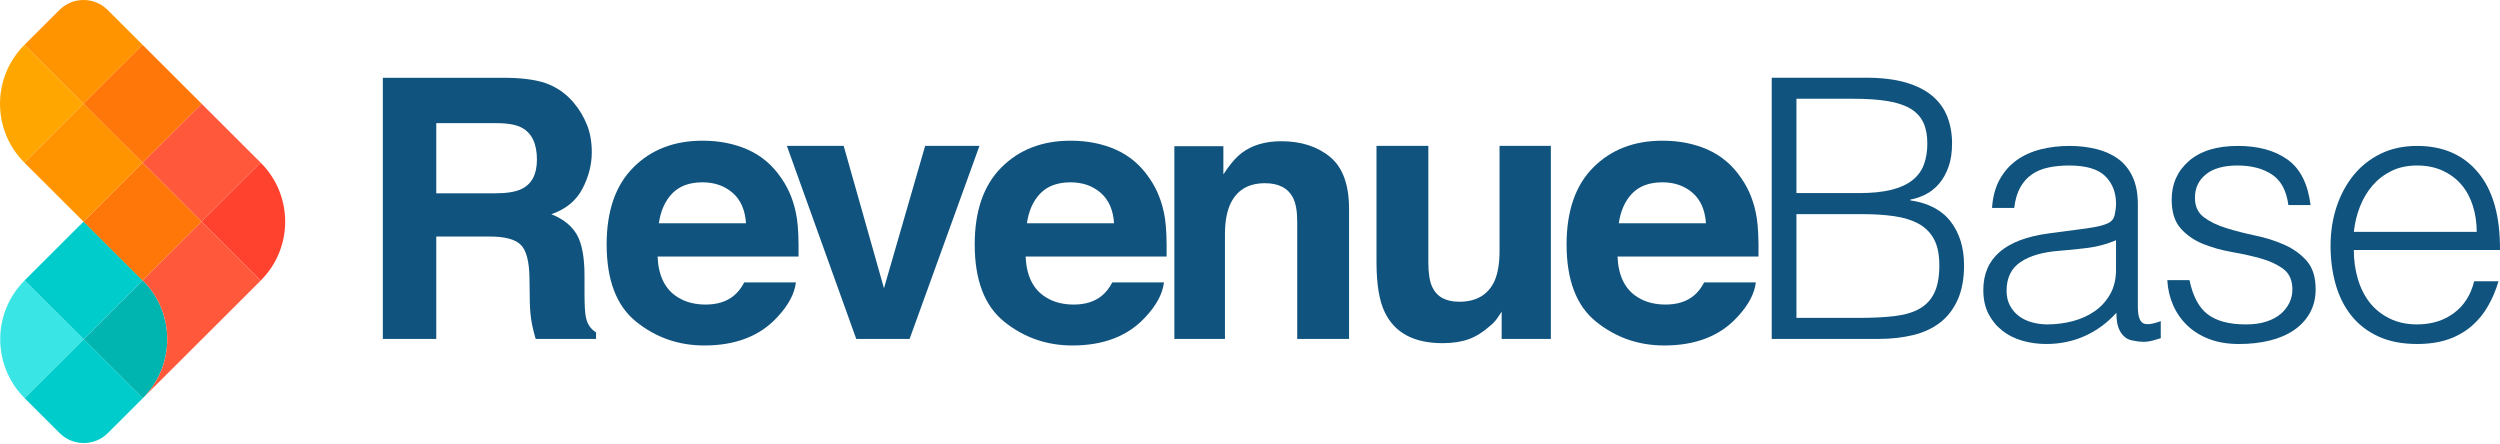
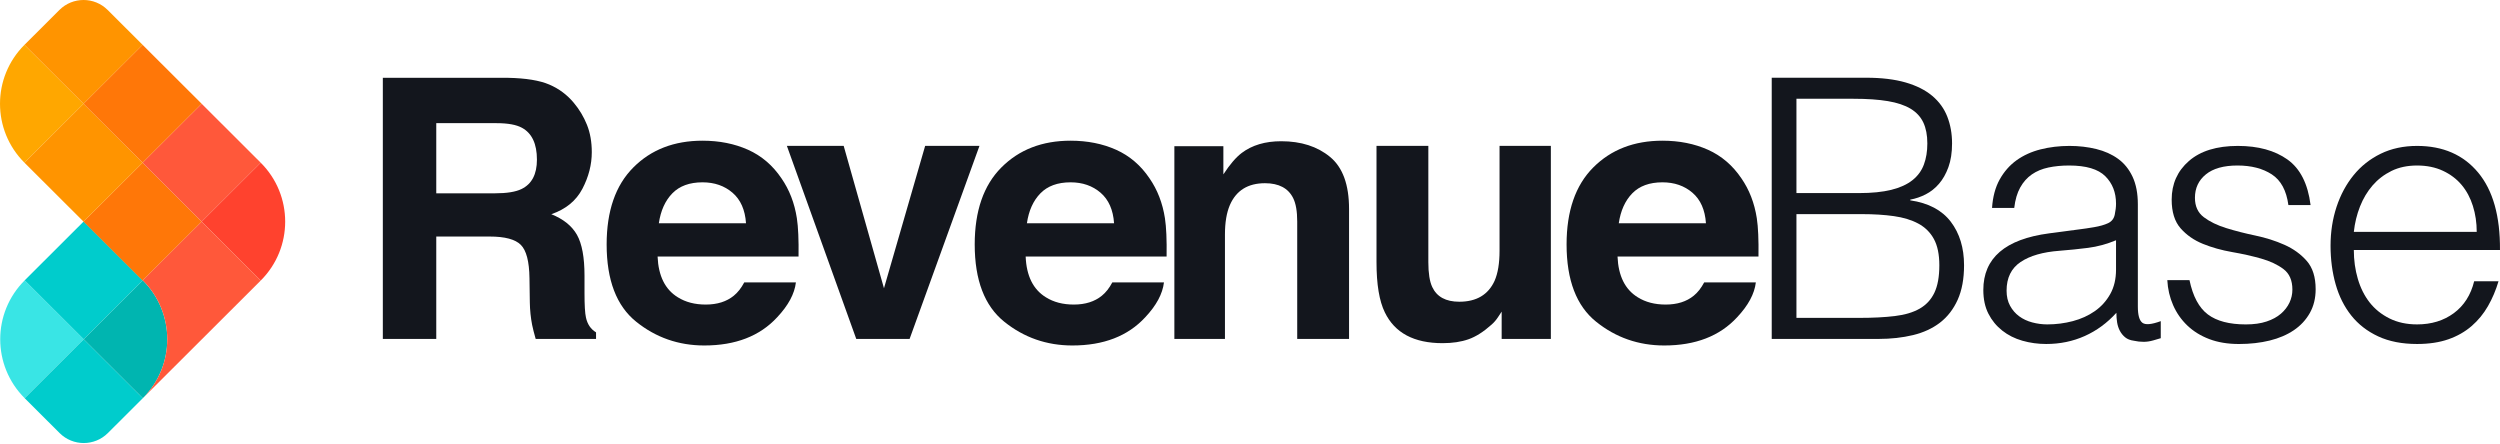
<svg xmlns="http://www.w3.org/2000/svg" width="100%" viewBox="0 0 158 28" fill="none" class="u-svg">
  <path d="M1.56 17.718L5.293 21.442L1.56 25.166C-0.502 23.109 -0.502 19.775 1.56 17.718Z" fill="#39E5E5" />
  <path d="M5.292 21.442L9.025 25.166L6.815 27.371C5.974 28.21 4.61 28.21 3.769 27.371L1.56 25.166L5.292 21.442Z" fill="#00CCCC" />
  <path d="M5.292 13.993L9.025 17.718L5.292 21.442L1.56 17.718L5.292 13.993Z" fill="#00CCCC" />
  <path d="M9.026 17.718C11.087 19.775 11.087 23.109 9.026 25.166L5.293 21.442L9.026 17.718Z" fill="#00B5B0" />
  <path d="M9.012 10.283L12.745 14.007L9.012 17.731L5.279 14.007L9.012 10.283Z" fill="#FF7708" />
  <path d="M12.745 6.558L16.477 10.283L12.745 14.007L9.012 10.283L12.745 6.558Z" fill="#FF583A" />
  <path d="M16.477 10.283C18.539 12.339 18.539 15.674 16.477 17.731L12.745 14.007L16.477 10.283Z" fill="#FF422E" />
  <path d="M1.546 2.834L5.279 6.558L1.546 10.282C-0.515 8.226 -0.515 4.891 1.546 2.834Z" fill="#FFA700" />
  <path d="M5.279 6.558L9.012 10.283L5.279 14.007L1.546 10.283L5.279 6.558Z" fill="#FF9400" />
  <path d="M6.803 0.629L9.013 2.834L5.28 6.558L1.547 2.834L3.756 0.629C4.598 -0.21 5.961 -0.21 6.803 0.629Z" fill="#FF9400" />
  <path d="M9.012 2.834L12.745 6.558L9.012 10.282L5.279 6.558L9.012 2.834Z" fill="#FF7708" />
  <path d="M9.025 17.718C11.086 19.775 11.086 23.109 9.025 25.166L12.745 21.455L16.477 17.731L12.745 14.007L9.012 17.731" fill="#FF583A" />
  <g id="" class="logo-group">
-     <path d="M27.572 7.784V12.217H31.291C32.03 12.217 32.584 12.128 32.954 11.949C33.607 11.635 33.934 11.016 33.934 10.091C33.934 9.09 33.618 8.419 32.986 8.075C32.63 7.881 32.097 7.784 31.387 7.784H27.572ZM34.715 5.344C35.324 5.605 35.84 5.989 36.263 6.497C36.613 6.915 36.891 7.378 37.095 7.885C37.299 8.393 37.401 8.971 37.401 9.62C37.401 10.404 37.203 11.174 36.807 11.932C36.41 12.69 35.755 13.225 34.843 13.538C35.606 13.844 36.146 14.279 36.465 14.842C36.782 15.406 36.941 16.266 36.941 17.423V18.531C36.941 19.285 36.971 19.797 37.032 20.065C37.123 20.491 37.336 20.804 37.67 21.005V21.419H33.855C33.751 21.054 33.676 20.759 33.631 20.535C33.541 20.073 33.493 19.599 33.485 19.113L33.463 17.579C33.449 16.527 33.267 15.826 32.916 15.475C32.566 15.124 31.91 14.949 30.948 14.949H27.572V21.419H24.195V4.918H32.106C33.236 4.941 34.106 5.083 34.715 5.344Z" fill="#0f537e" />
-     <path d="M42.49 12.221C42.039 12.685 41.755 13.315 41.639 14.109H47.148C47.09 13.262 46.806 12.62 46.296 12.181C45.786 11.742 45.154 11.523 44.399 11.523C43.578 11.523 42.942 11.756 42.49 12.221ZM47.274 9.464C48.127 9.846 48.832 10.447 49.388 11.27C49.889 11.994 50.214 12.835 50.362 13.792C50.448 14.353 50.483 15.16 50.468 16.214H41.56C41.61 17.438 42.036 18.296 42.839 18.789C43.328 19.095 43.915 19.248 44.602 19.248C45.331 19.248 45.922 19.061 46.377 18.688C46.626 18.487 46.846 18.206 47.036 17.849H50.301C50.215 18.572 49.819 19.308 49.115 20.054C48.02 21.24 46.486 21.834 44.514 21.834C42.886 21.834 41.45 21.333 40.206 20.332C38.962 19.332 38.34 17.703 38.34 15.447C38.34 13.334 38.901 11.712 40.025 10.585C41.148 9.457 42.606 8.892 44.398 8.892C45.463 8.892 46.421 9.083 47.274 9.464Z" fill="#0f537e" />
-     <path d="M58.47 9.217H61.903L57.487 21.419H54.115L49.73 9.217H53.32L55.867 18.218L58.47 9.217Z" fill="#0f537e" />
-     <path d="M65.752 12.221C65.3 12.685 65.016 13.315 64.901 14.109H70.409C70.351 13.262 70.067 12.62 69.558 12.181C69.048 11.742 68.416 11.523 67.661 11.523C66.84 11.523 66.204 11.756 65.752 12.221ZM70.536 9.464C71.389 9.846 72.094 10.447 72.649 11.27C73.15 11.994 73.475 12.835 73.624 13.792C73.71 14.353 73.745 15.16 73.729 16.214H64.822C64.871 17.438 65.298 18.296 66.101 18.789C66.589 19.095 67.177 19.248 67.864 19.248C68.592 19.248 69.184 19.061 69.639 18.688C69.888 18.487 70.108 18.206 70.298 17.849H73.562C73.476 18.572 73.081 19.308 72.377 20.054C71.281 21.24 69.748 21.834 67.776 21.834C66.148 21.834 64.712 21.333 63.468 20.332C62.224 19.332 61.602 17.703 61.602 15.447C61.602 13.334 62.163 11.712 63.286 10.585C64.409 9.457 65.867 8.892 67.66 8.892C68.724 8.892 69.683 9.083 70.536 9.464Z" fill="#0f537e" />
-     <path d="M84.059 9.917C84.86 10.577 85.26 11.673 85.26 13.203V21.419H81.984V13.997C81.984 13.356 81.899 12.863 81.728 12.52C81.416 11.893 80.822 11.579 79.946 11.579C78.869 11.579 78.13 12.038 77.729 12.956C77.521 13.441 77.417 14.061 77.417 14.815V21.419H74.22V9.239H77.317V11.02C77.726 10.393 78.114 9.941 78.479 9.665C79.134 9.172 79.965 8.926 80.97 8.926C82.229 8.926 83.258 9.256 84.059 9.917Z" fill="#0f537e" />
-     <path d="M90.271 9.217V16.572C90.271 17.266 90.353 17.789 90.517 18.139C90.808 18.759 91.377 19.069 92.225 19.069C93.312 19.069 94.056 18.628 94.458 17.747C94.667 17.27 94.771 16.639 94.771 15.856V9.217H98.014V21.419H94.905V19.695C94.876 19.733 94.801 19.845 94.682 20.032C94.562 20.218 94.421 20.383 94.257 20.524C93.757 20.972 93.274 21.278 92.808 21.442C92.341 21.606 91.795 21.688 91.169 21.688C89.364 21.688 88.148 21.039 87.521 19.74C87.17 19.024 86.995 17.968 86.995 16.572V9.217H90.271Z" fill="#0f537e" />
-     <path d="M103.158 12.221C102.707 12.685 102.423 13.315 102.307 14.109H107.816C107.758 13.262 107.474 12.62 106.964 12.181C106.454 11.742 105.822 11.523 105.067 11.523C104.246 11.523 103.61 11.756 103.158 12.221ZM107.942 9.464C108.795 9.846 109.5 10.447 110.056 11.27C110.557 11.994 110.882 12.835 111.03 13.792C111.116 14.353 111.151 15.16 111.136 16.214H102.228C102.278 17.438 102.704 18.296 103.507 18.789C103.995 19.095 104.583 19.248 105.27 19.248C105.999 19.248 106.59 19.061 107.045 18.688C107.294 18.487 107.514 18.206 107.704 17.849H110.969C110.883 18.572 110.487 19.308 109.783 20.054C108.688 21.24 107.154 21.834 105.182 21.834C103.554 21.834 102.118 21.333 100.874 20.332C99.63 19.332 99.008 17.703 99.008 15.447C99.008 13.334 99.569 11.712 100.692 10.585C101.816 9.457 103.274 8.892 105.066 8.892C106.131 8.892 107.089 9.083 107.942 9.464Z" fill="#0f537e" />
-     <path d="M113.535 20.09H117.51C118.368 20.09 119.115 20.052 119.751 19.975C120.386 19.899 120.912 19.742 121.325 19.505C121.738 19.268 122.049 18.932 122.255 18.497C122.463 18.061 122.566 17.484 122.566 16.765C122.566 16.078 122.451 15.524 122.221 15.103C121.991 14.683 121.662 14.358 121.233 14.129C120.804 13.899 120.291 13.743 119.693 13.659C119.096 13.575 118.43 13.533 117.694 13.533H113.535V20.09ZM113.535 12.203H117.488C118.299 12.203 118.981 12.134 119.533 11.997C120.084 11.859 120.528 11.657 120.865 11.389C121.202 11.122 121.444 10.793 121.589 10.403C121.735 10.013 121.808 9.566 121.808 9.062C121.808 8.543 121.723 8.103 121.555 7.744C121.386 7.385 121.118 7.094 120.751 6.872C120.383 6.651 119.904 6.49 119.314 6.391C118.724 6.292 118.001 6.242 117.143 6.242H113.535V12.203ZM111.973 21.42V4.912H117.947C118.912 4.912 119.739 5.012 120.429 5.21C121.118 5.409 121.681 5.692 122.118 6.058C122.554 6.425 122.872 6.865 123.071 7.377C123.27 7.889 123.37 8.451 123.37 9.062C123.37 9.643 123.293 10.144 123.14 10.563C122.987 10.984 122.788 11.335 122.543 11.618C122.298 11.901 122.018 12.123 121.704 12.283C121.39 12.444 121.064 12.555 120.728 12.616V12.661C121.877 12.83 122.73 13.28 123.29 14.014C123.848 14.748 124.128 15.665 124.128 16.765C124.128 17.622 123.994 18.347 123.726 18.944C123.458 19.54 123.086 20.021 122.612 20.388C122.137 20.754 121.566 21.018 120.9 21.179C120.234 21.339 119.51 21.42 118.728 21.42H111.973Z" fill="#0f537e" />
-     <path d="M133.733 15.184C133.151 15.428 132.561 15.588 131.964 15.665C131.366 15.741 130.769 15.802 130.172 15.848C129.114 15.925 128.291 16.162 127.701 16.559C127.111 16.957 126.816 17.56 126.816 18.37C126.816 18.737 126.889 19.054 127.035 19.322C127.18 19.589 127.371 19.811 127.609 19.987C127.847 20.162 128.122 20.293 128.436 20.376C128.75 20.46 129.069 20.502 129.39 20.502C129.941 20.502 130.478 20.433 130.999 20.296C131.519 20.159 131.983 19.949 132.389 19.666C132.795 19.383 133.12 19.024 133.365 18.588C133.61 18.152 133.733 17.637 133.733 17.04V15.184ZM131.412 14.496C131.672 14.465 131.983 14.419 132.343 14.358C132.703 14.297 132.998 14.213 133.228 14.106C133.458 13.999 133.599 13.819 133.652 13.567C133.706 13.315 133.733 13.082 133.733 12.868C133.733 12.165 133.507 11.588 133.055 11.137C132.603 10.686 131.841 10.46 130.769 10.46C130.294 10.46 129.857 10.503 129.459 10.587C129.061 10.671 128.712 10.816 128.414 11.022C128.115 11.229 127.87 11.504 127.678 11.848C127.486 12.191 127.36 12.623 127.299 13.143H125.897C125.943 12.44 126.104 11.84 126.38 11.343C126.656 10.847 127.012 10.442 127.448 10.128C127.885 9.815 128.39 9.586 128.965 9.44C129.539 9.295 130.149 9.222 130.792 9.222C131.389 9.222 131.952 9.288 132.481 9.417C133.009 9.547 133.469 9.753 133.86 10.036C134.251 10.319 134.557 10.697 134.779 11.171C135.001 11.645 135.112 12.226 135.112 12.914V19.379C135.112 19.914 135.207 20.254 135.399 20.399C135.591 20.545 135.978 20.51 136.56 20.296V21.374C136.452 21.404 136.295 21.45 136.089 21.512C135.882 21.572 135.678 21.603 135.48 21.603C135.265 21.603 135.058 21.58 134.859 21.534C134.629 21.504 134.446 21.431 134.307 21.316C134.17 21.202 134.058 21.064 133.974 20.904C133.89 20.743 133.833 20.568 133.802 20.376C133.771 20.186 133.756 19.983 133.756 19.769C133.174 20.411 132.507 20.9 131.757 21.236C131.006 21.572 130.194 21.74 129.321 21.74C128.8 21.74 128.299 21.672 127.816 21.534C127.334 21.396 126.908 21.183 126.541 20.892C126.173 20.602 125.882 20.247 125.668 19.826C125.453 19.406 125.346 18.906 125.346 18.325C125.346 16.307 126.732 15.115 129.505 14.748L131.412 14.496Z" fill="#0f537e" />
-     <path d="M138.376 17.705C138.59 18.73 138.977 19.452 139.536 19.872C140.095 20.293 140.896 20.503 141.937 20.503C142.443 20.503 142.88 20.442 143.247 20.319C143.615 20.197 143.917 20.032 144.155 19.826C144.392 19.62 144.572 19.387 144.695 19.127C144.817 18.867 144.879 18.592 144.879 18.301C144.879 17.721 144.691 17.289 144.316 17.006C143.94 16.723 143.469 16.502 142.902 16.341C142.335 16.181 141.723 16.043 141.064 15.929C140.405 15.814 139.792 15.642 139.226 15.413C138.659 15.183 138.188 14.855 137.812 14.427C137.437 13.999 137.25 13.395 137.25 12.616C137.25 11.622 137.613 10.808 138.341 10.174C139.069 9.54 140.099 9.222 141.432 9.222C142.718 9.222 143.764 9.509 144.569 10.082C145.373 10.655 145.859 11.614 146.028 12.959H144.626C144.503 12.043 144.155 11.397 143.58 11.022C143.006 10.648 142.282 10.46 141.409 10.46C140.536 10.46 139.869 10.648 139.41 11.022C138.95 11.397 138.72 11.89 138.72 12.501C138.72 13.036 138.908 13.445 139.283 13.728C139.659 14.011 140.13 14.24 140.696 14.415C141.263 14.591 141.876 14.748 142.535 14.886C143.193 15.023 143.806 15.218 144.373 15.47C144.94 15.722 145.411 16.062 145.786 16.49C146.162 16.918 146.349 17.515 146.349 18.279C146.349 18.844 146.227 19.345 145.982 19.78C145.736 20.216 145.399 20.579 144.971 20.869C144.542 21.16 144.032 21.378 143.443 21.523C142.853 21.668 142.205 21.741 141.501 21.741C140.796 21.741 140.171 21.637 139.628 21.431C139.084 21.224 138.621 20.938 138.238 20.571C137.855 20.204 137.556 19.776 137.342 19.287C137.127 18.798 137.004 18.271 136.974 17.705H138.376Z" fill="#0f537e" />
-     <path d="M156.529 14.656C156.529 14.075 156.448 13.529 156.287 13.017C156.126 12.505 155.889 12.062 155.575 11.687C155.261 11.313 154.866 11.014 154.391 10.793C153.917 10.572 153.373 10.46 152.76 10.46C152.147 10.46 151.607 10.575 151.14 10.804C150.673 11.034 150.275 11.34 149.945 11.722C149.616 12.104 149.351 12.547 149.152 13.051C148.953 13.556 148.823 14.091 148.762 14.656H156.529ZM148.762 15.802C148.762 16.445 148.846 17.052 149.015 17.625C149.183 18.198 149.432 18.695 149.761 19.115C150.091 19.536 150.508 19.872 151.014 20.124C151.519 20.376 152.101 20.502 152.76 20.502C153.664 20.502 154.438 20.266 155.081 19.792C155.724 19.318 156.153 18.645 156.368 17.774H157.907C157.739 18.34 157.517 18.863 157.241 19.345C156.965 19.826 156.621 20.247 156.207 20.606C155.793 20.965 155.303 21.244 154.736 21.443C154.17 21.641 153.511 21.74 152.76 21.74C151.81 21.74 150.991 21.58 150.301 21.259C149.612 20.938 149.045 20.499 148.601 19.941C148.157 19.383 147.827 18.726 147.613 17.969C147.398 17.213 147.291 16.399 147.291 15.527C147.291 14.656 147.418 13.839 147.67 13.074C147.923 12.31 148.283 11.641 148.75 11.068C149.218 10.495 149.788 10.044 150.462 9.715C151.136 9.387 151.902 9.222 152.76 9.222C154.399 9.222 155.686 9.784 156.621 10.908C157.555 12.031 158.014 13.663 157.999 15.802H148.762Z" fill="#0f537e" />
+     <path d="M27.572 7.784V12.217H31.291C32.03 12.217 32.584 12.128 32.954 11.949C33.607 11.635 33.934 11.016 33.934 10.091C33.934 9.09 33.618 8.419 32.986 8.075C32.63 7.881 32.097 7.784 31.387 7.784H27.572ZM34.715 5.344C35.324 5.605 35.84 5.989 36.263 6.497C36.613 6.915 36.891 7.378 37.095 7.885C37.299 8.393 37.401 8.971 37.401 9.62C37.401 10.404 37.203 11.174 36.807 11.932C36.41 12.69 35.755 13.225 34.843 13.538C35.606 13.844 36.146 14.279 36.465 14.842C36.782 15.406 36.941 16.266 36.941 17.423V18.531C36.941 19.285 36.971 19.797 37.032 20.065C37.123 20.491 37.336 20.804 37.67 21.005V21.419H33.855C33.751 21.054 33.676 20.759 33.631 20.535C33.541 20.073 33.493 19.599 33.485 19.113L33.463 17.579C33.449 16.527 33.267 15.826 32.916 15.475C32.566 15.124 31.91 14.949 30.948 14.949H27.572V21.419H24.195V4.918H32.106C33.236 4.941 34.106 5.083 34.715 5.344Z" fill="#13161d" />
+     <path d="M42.49 12.221C42.039 12.685 41.755 13.315 41.639 14.109H47.148C47.09 13.262 46.806 12.62 46.296 12.181C45.786 11.742 45.154 11.523 44.399 11.523C43.578 11.523 42.942 11.756 42.49 12.221ZM47.274 9.464C48.127 9.846 48.832 10.447 49.388 11.27C49.889 11.994 50.214 12.835 50.362 13.792C50.448 14.353 50.483 15.16 50.468 16.214H41.56C41.61 17.438 42.036 18.296 42.839 18.789C43.328 19.095 43.915 19.248 44.602 19.248C45.331 19.248 45.922 19.061 46.377 18.688C46.626 18.487 46.846 18.206 47.036 17.849H50.301C50.215 18.572 49.819 19.308 49.115 20.054C48.02 21.24 46.486 21.834 44.514 21.834C42.886 21.834 41.45 21.333 40.206 20.332C38.962 19.332 38.34 17.703 38.34 15.447C38.34 13.334 38.901 11.712 40.025 10.585C41.148 9.457 42.606 8.892 44.398 8.892C45.463 8.892 46.421 9.083 47.274 9.464Z" fill="#13161d" />
+     <path d="M58.47 9.217H61.903L57.487 21.419H54.115L49.73 9.217H53.32L55.867 18.218L58.47 9.217Z" fill="#13161d" />
+     <path d="M65.752 12.221C65.3 12.685 65.016 13.315 64.901 14.109H70.409C70.351 13.262 70.067 12.62 69.558 12.181C69.048 11.742 68.416 11.523 67.661 11.523C66.84 11.523 66.204 11.756 65.752 12.221ZM70.536 9.464C71.389 9.846 72.094 10.447 72.649 11.27C73.15 11.994 73.475 12.835 73.624 13.792C73.71 14.353 73.745 15.16 73.729 16.214H64.822C64.871 17.438 65.298 18.296 66.101 18.789C66.589 19.095 67.177 19.248 67.864 19.248C68.592 19.248 69.184 19.061 69.639 18.688C69.888 18.487 70.108 18.206 70.298 17.849H73.562C73.476 18.572 73.081 19.308 72.377 20.054C71.281 21.24 69.748 21.834 67.776 21.834C66.148 21.834 64.712 21.333 63.468 20.332C62.224 19.332 61.602 17.703 61.602 15.447C61.602 13.334 62.163 11.712 63.286 10.585C64.409 9.457 65.867 8.892 67.66 8.892C68.724 8.892 69.683 9.083 70.536 9.464Z" fill="#13161d" />
+     <path d="M84.059 9.917C84.86 10.577 85.26 11.673 85.26 13.203V21.419H81.984V13.997C81.984 13.356 81.899 12.863 81.728 12.52C81.416 11.893 80.822 11.579 79.946 11.579C78.869 11.579 78.13 12.038 77.729 12.956C77.521 13.441 77.417 14.061 77.417 14.815V21.419H74.22V9.239H77.317V11.02C77.726 10.393 78.114 9.941 78.479 9.665C79.134 9.172 79.965 8.926 80.97 8.926C82.229 8.926 83.258 9.256 84.059 9.917Z" fill="#13161d" />
+     <path d="M90.271 9.217V16.572C90.271 17.266 90.353 17.789 90.517 18.139C90.808 18.759 91.377 19.069 92.225 19.069C93.312 19.069 94.056 18.628 94.458 17.747C94.667 17.27 94.771 16.639 94.771 15.856V9.217H98.014V21.419H94.905V19.695C94.876 19.733 94.801 19.845 94.682 20.032C94.562 20.218 94.421 20.383 94.257 20.524C93.757 20.972 93.274 21.278 92.808 21.442C92.341 21.606 91.795 21.688 91.169 21.688C89.364 21.688 88.148 21.039 87.521 19.74C87.17 19.024 86.995 17.968 86.995 16.572V9.217H90.271Z" fill="#13161d" />
+     <path d="M103.158 12.221C102.707 12.685 102.423 13.315 102.307 14.109H107.816C107.758 13.262 107.474 12.62 106.964 12.181C106.454 11.742 105.822 11.523 105.067 11.523C104.246 11.523 103.61 11.756 103.158 12.221ZM107.942 9.464C108.795 9.846 109.5 10.447 110.056 11.27C110.557 11.994 110.882 12.835 111.03 13.792C111.116 14.353 111.151 15.16 111.136 16.214H102.228C102.278 17.438 102.704 18.296 103.507 18.789C103.995 19.095 104.583 19.248 105.27 19.248C105.999 19.248 106.59 19.061 107.045 18.688C107.294 18.487 107.514 18.206 107.704 17.849H110.969C110.883 18.572 110.487 19.308 109.783 20.054C108.688 21.24 107.154 21.834 105.182 21.834C103.554 21.834 102.118 21.333 100.874 20.332C99.63 19.332 99.008 17.703 99.008 15.447C99.008 13.334 99.569 11.712 100.692 10.585C101.816 9.457 103.274 8.892 105.066 8.892C106.131 8.892 107.089 9.083 107.942 9.464Z" fill="#13161d" />
+     <path d="M113.535 20.09H117.51C118.368 20.09 119.115 20.052 119.751 19.975C120.386 19.899 120.912 19.742 121.325 19.505C121.738 19.268 122.049 18.932 122.255 18.497C122.463 18.061 122.566 17.484 122.566 16.765C122.566 16.078 122.451 15.524 122.221 15.103C121.991 14.683 121.662 14.358 121.233 14.129C120.804 13.899 120.291 13.743 119.693 13.659C119.096 13.575 118.43 13.533 117.694 13.533H113.535V20.09ZM113.535 12.203H117.488C118.299 12.203 118.981 12.134 119.533 11.997C120.084 11.859 120.528 11.657 120.865 11.389C121.202 11.122 121.444 10.793 121.589 10.403C121.735 10.013 121.808 9.566 121.808 9.062C121.808 8.543 121.723 8.103 121.555 7.744C121.386 7.385 121.118 7.094 120.751 6.872C120.383 6.651 119.904 6.49 119.314 6.391C118.724 6.292 118.001 6.242 117.143 6.242H113.535V12.203ZM111.973 21.42V4.912H117.947C118.912 4.912 119.739 5.012 120.429 5.21C121.118 5.409 121.681 5.692 122.118 6.058C122.554 6.425 122.872 6.865 123.071 7.377C123.27 7.889 123.37 8.451 123.37 9.062C123.37 9.643 123.293 10.144 123.14 10.563C122.987 10.984 122.788 11.335 122.543 11.618C122.298 11.901 122.018 12.123 121.704 12.283C121.39 12.444 121.064 12.555 120.728 12.616V12.661C121.877 12.83 122.73 13.28 123.29 14.014C123.848 14.748 124.128 15.665 124.128 16.765C124.128 17.622 123.994 18.347 123.726 18.944C123.458 19.54 123.086 20.021 122.612 20.388C122.137 20.754 121.566 21.018 120.9 21.179C120.234 21.339 119.51 21.42 118.728 21.42H111.973Z" fill="#13161d" />
+     <path d="M133.733 15.184C133.151 15.428 132.561 15.588 131.964 15.665C131.366 15.741 130.769 15.802 130.172 15.848C129.114 15.925 128.291 16.162 127.701 16.559C127.111 16.957 126.816 17.56 126.816 18.37C126.816 18.737 126.889 19.054 127.035 19.322C127.18 19.589 127.371 19.811 127.609 19.987C127.847 20.162 128.122 20.293 128.436 20.376C128.75 20.46 129.069 20.502 129.39 20.502C129.941 20.502 130.478 20.433 130.999 20.296C131.519 20.159 131.983 19.949 132.389 19.666C132.795 19.383 133.12 19.024 133.365 18.588C133.61 18.152 133.733 17.637 133.733 17.04V15.184ZM131.412 14.496C131.672 14.465 131.983 14.419 132.343 14.358C132.703 14.297 132.998 14.213 133.228 14.106C133.458 13.999 133.599 13.819 133.652 13.567C133.706 13.315 133.733 13.082 133.733 12.868C133.733 12.165 133.507 11.588 133.055 11.137C132.603 10.686 131.841 10.46 130.769 10.46C130.294 10.46 129.857 10.503 129.459 10.587C129.061 10.671 128.712 10.816 128.414 11.022C128.115 11.229 127.87 11.504 127.678 11.848C127.486 12.191 127.36 12.623 127.299 13.143H125.897C125.943 12.44 126.104 11.84 126.38 11.343C126.656 10.847 127.012 10.442 127.448 10.128C127.885 9.815 128.39 9.586 128.965 9.44C129.539 9.295 130.149 9.222 130.792 9.222C131.389 9.222 131.952 9.288 132.481 9.417C133.009 9.547 133.469 9.753 133.86 10.036C134.251 10.319 134.557 10.697 134.779 11.171C135.001 11.645 135.112 12.226 135.112 12.914V19.379C135.112 19.914 135.207 20.254 135.399 20.399C135.591 20.545 135.978 20.51 136.56 20.296V21.374C136.452 21.404 136.295 21.45 136.089 21.512C135.882 21.572 135.678 21.603 135.48 21.603C135.265 21.603 135.058 21.58 134.859 21.534C134.629 21.504 134.446 21.431 134.307 21.316C134.17 21.202 134.058 21.064 133.974 20.904C133.89 20.743 133.833 20.568 133.802 20.376C133.771 20.186 133.756 19.983 133.756 19.769C133.174 20.411 132.507 20.9 131.757 21.236C131.006 21.572 130.194 21.74 129.321 21.74C128.8 21.74 128.299 21.672 127.816 21.534C127.334 21.396 126.908 21.183 126.541 20.892C126.173 20.602 125.882 20.247 125.668 19.826C125.453 19.406 125.346 18.906 125.346 18.325C125.346 16.307 126.732 15.115 129.505 14.748L131.412 14.496Z" fill="#13161d" />
+     <path d="M138.376 17.705C138.59 18.73 138.977 19.452 139.536 19.872C140.095 20.293 140.896 20.503 141.937 20.503C142.443 20.503 142.88 20.442 143.247 20.319C143.615 20.197 143.917 20.032 144.155 19.826C144.392 19.62 144.572 19.387 144.695 19.127C144.817 18.867 144.879 18.592 144.879 18.301C144.879 17.721 144.691 17.289 144.316 17.006C143.94 16.723 143.469 16.502 142.902 16.341C142.335 16.181 141.723 16.043 141.064 15.929C140.405 15.814 139.792 15.642 139.226 15.413C138.659 15.183 138.188 14.855 137.812 14.427C137.437 13.999 137.25 13.395 137.25 12.616C137.25 11.622 137.613 10.808 138.341 10.174C139.069 9.54 140.099 9.222 141.432 9.222C142.718 9.222 143.764 9.509 144.569 10.082C145.373 10.655 145.859 11.614 146.028 12.959H144.626C144.503 12.043 144.155 11.397 143.58 11.022C143.006 10.648 142.282 10.46 141.409 10.46C140.536 10.46 139.869 10.648 139.41 11.022C138.95 11.397 138.72 11.89 138.72 12.501C138.72 13.036 138.908 13.445 139.283 13.728C139.659 14.011 140.13 14.24 140.696 14.415C141.263 14.591 141.876 14.748 142.535 14.886C143.193 15.023 143.806 15.218 144.373 15.47C144.94 15.722 145.411 16.062 145.786 16.49C146.162 16.918 146.349 17.515 146.349 18.279C146.349 18.844 146.227 19.345 145.982 19.78C145.736 20.216 145.399 20.579 144.971 20.869C144.542 21.16 144.032 21.378 143.443 21.523C142.853 21.668 142.205 21.741 141.501 21.741C140.796 21.741 140.171 21.637 139.628 21.431C139.084 21.224 138.621 20.938 138.238 20.571C137.855 20.204 137.556 19.776 137.342 19.287C137.127 18.798 137.004 18.271 136.974 17.705H138.376Z" fill="#13161d" />
+     <path d="M156.529 14.656C156.529 14.075 156.448 13.529 156.287 13.017C156.126 12.505 155.889 12.062 155.575 11.687C155.261 11.313 154.866 11.014 154.391 10.793C153.917 10.572 153.373 10.46 152.76 10.46C152.147 10.46 151.607 10.575 151.14 10.804C150.673 11.034 150.275 11.34 149.945 11.722C149.616 12.104 149.351 12.547 149.152 13.051C148.953 13.556 148.823 14.091 148.762 14.656H156.529ZM148.762 15.802C148.762 16.445 148.846 17.052 149.015 17.625C149.183 18.198 149.432 18.695 149.761 19.115C150.091 19.536 150.508 19.872 151.014 20.124C151.519 20.376 152.101 20.502 152.76 20.502C153.664 20.502 154.438 20.266 155.081 19.792C155.724 19.318 156.153 18.645 156.368 17.774H157.907C157.739 18.34 157.517 18.863 157.241 19.345C156.965 19.826 156.621 20.247 156.207 20.606C155.793 20.965 155.303 21.244 154.736 21.443C154.17 21.641 153.511 21.74 152.76 21.74C151.81 21.74 150.991 21.58 150.301 21.259C149.612 20.938 149.045 20.499 148.601 19.941C148.157 19.383 147.827 18.726 147.613 17.969C147.398 17.213 147.291 16.399 147.291 15.527C147.291 14.656 147.418 13.839 147.67 13.074C147.923 12.31 148.283 11.641 148.75 11.068C149.218 10.495 149.788 10.044 150.462 9.715C151.136 9.387 151.902 9.222 152.76 9.222C154.399 9.222 155.686 9.784 156.621 10.908C157.555 12.031 158.014 13.663 157.999 15.802H148.762Z" fill="#13161d" />
  </g>
</svg>
